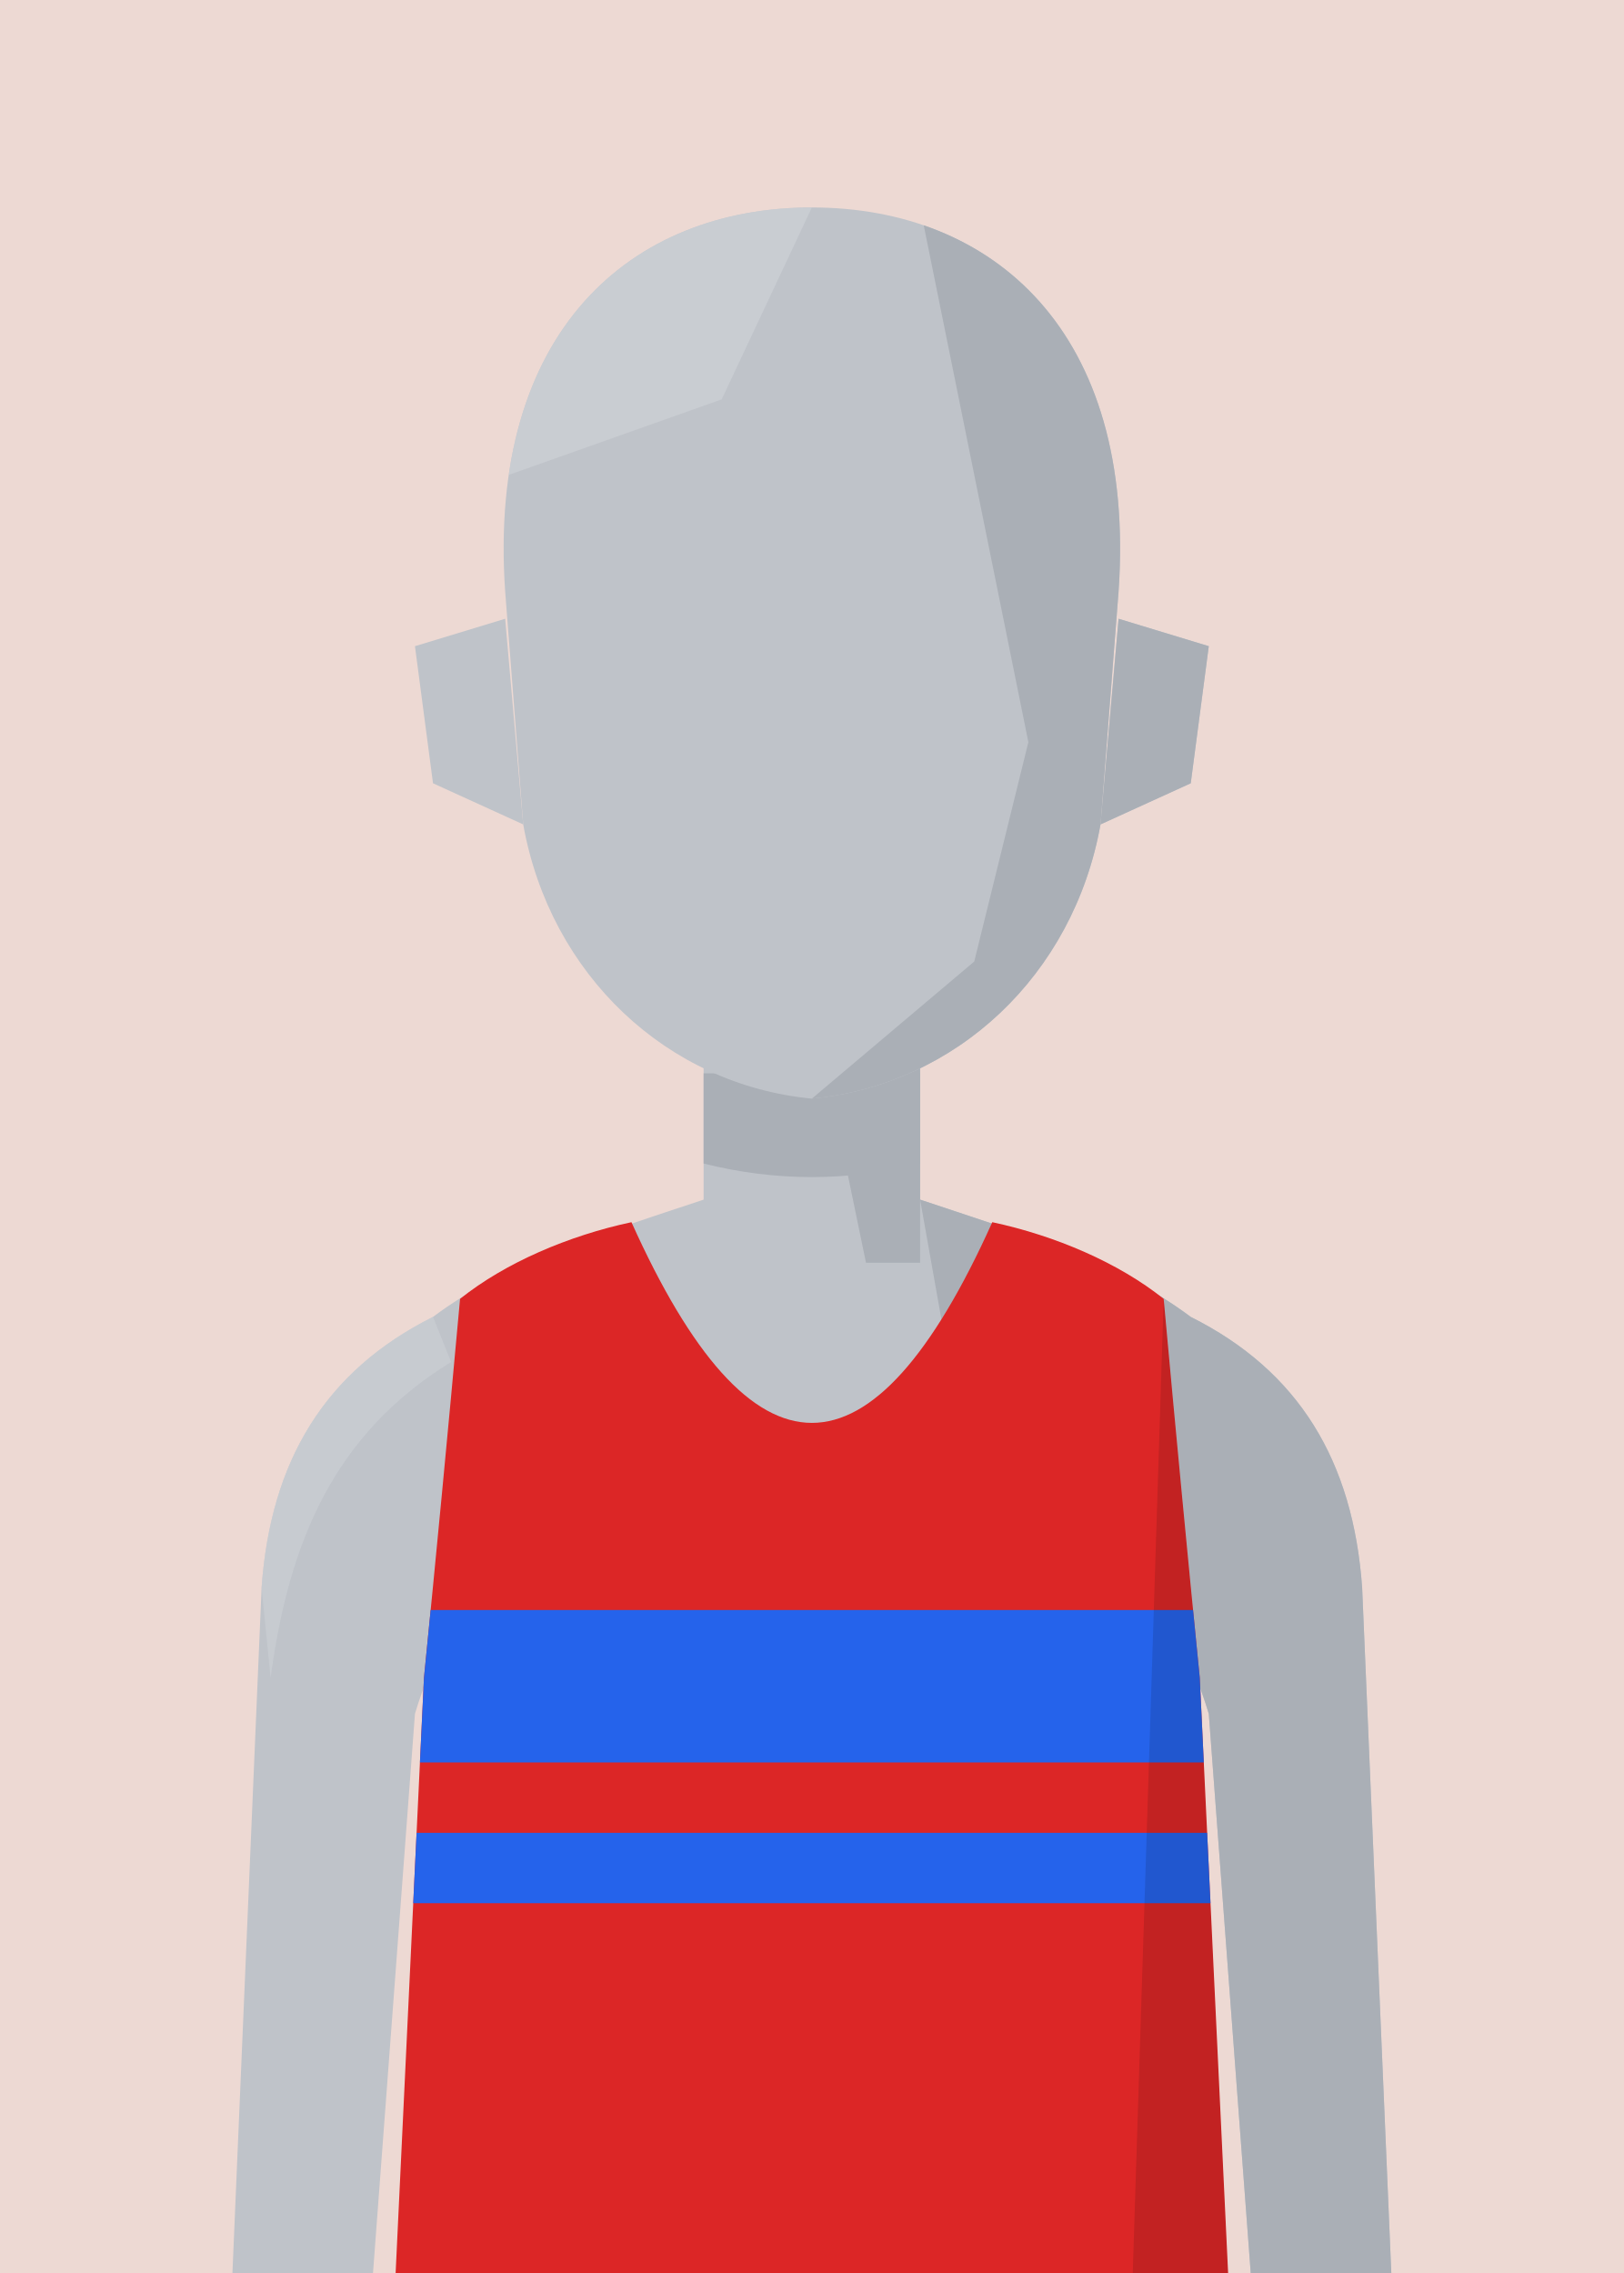
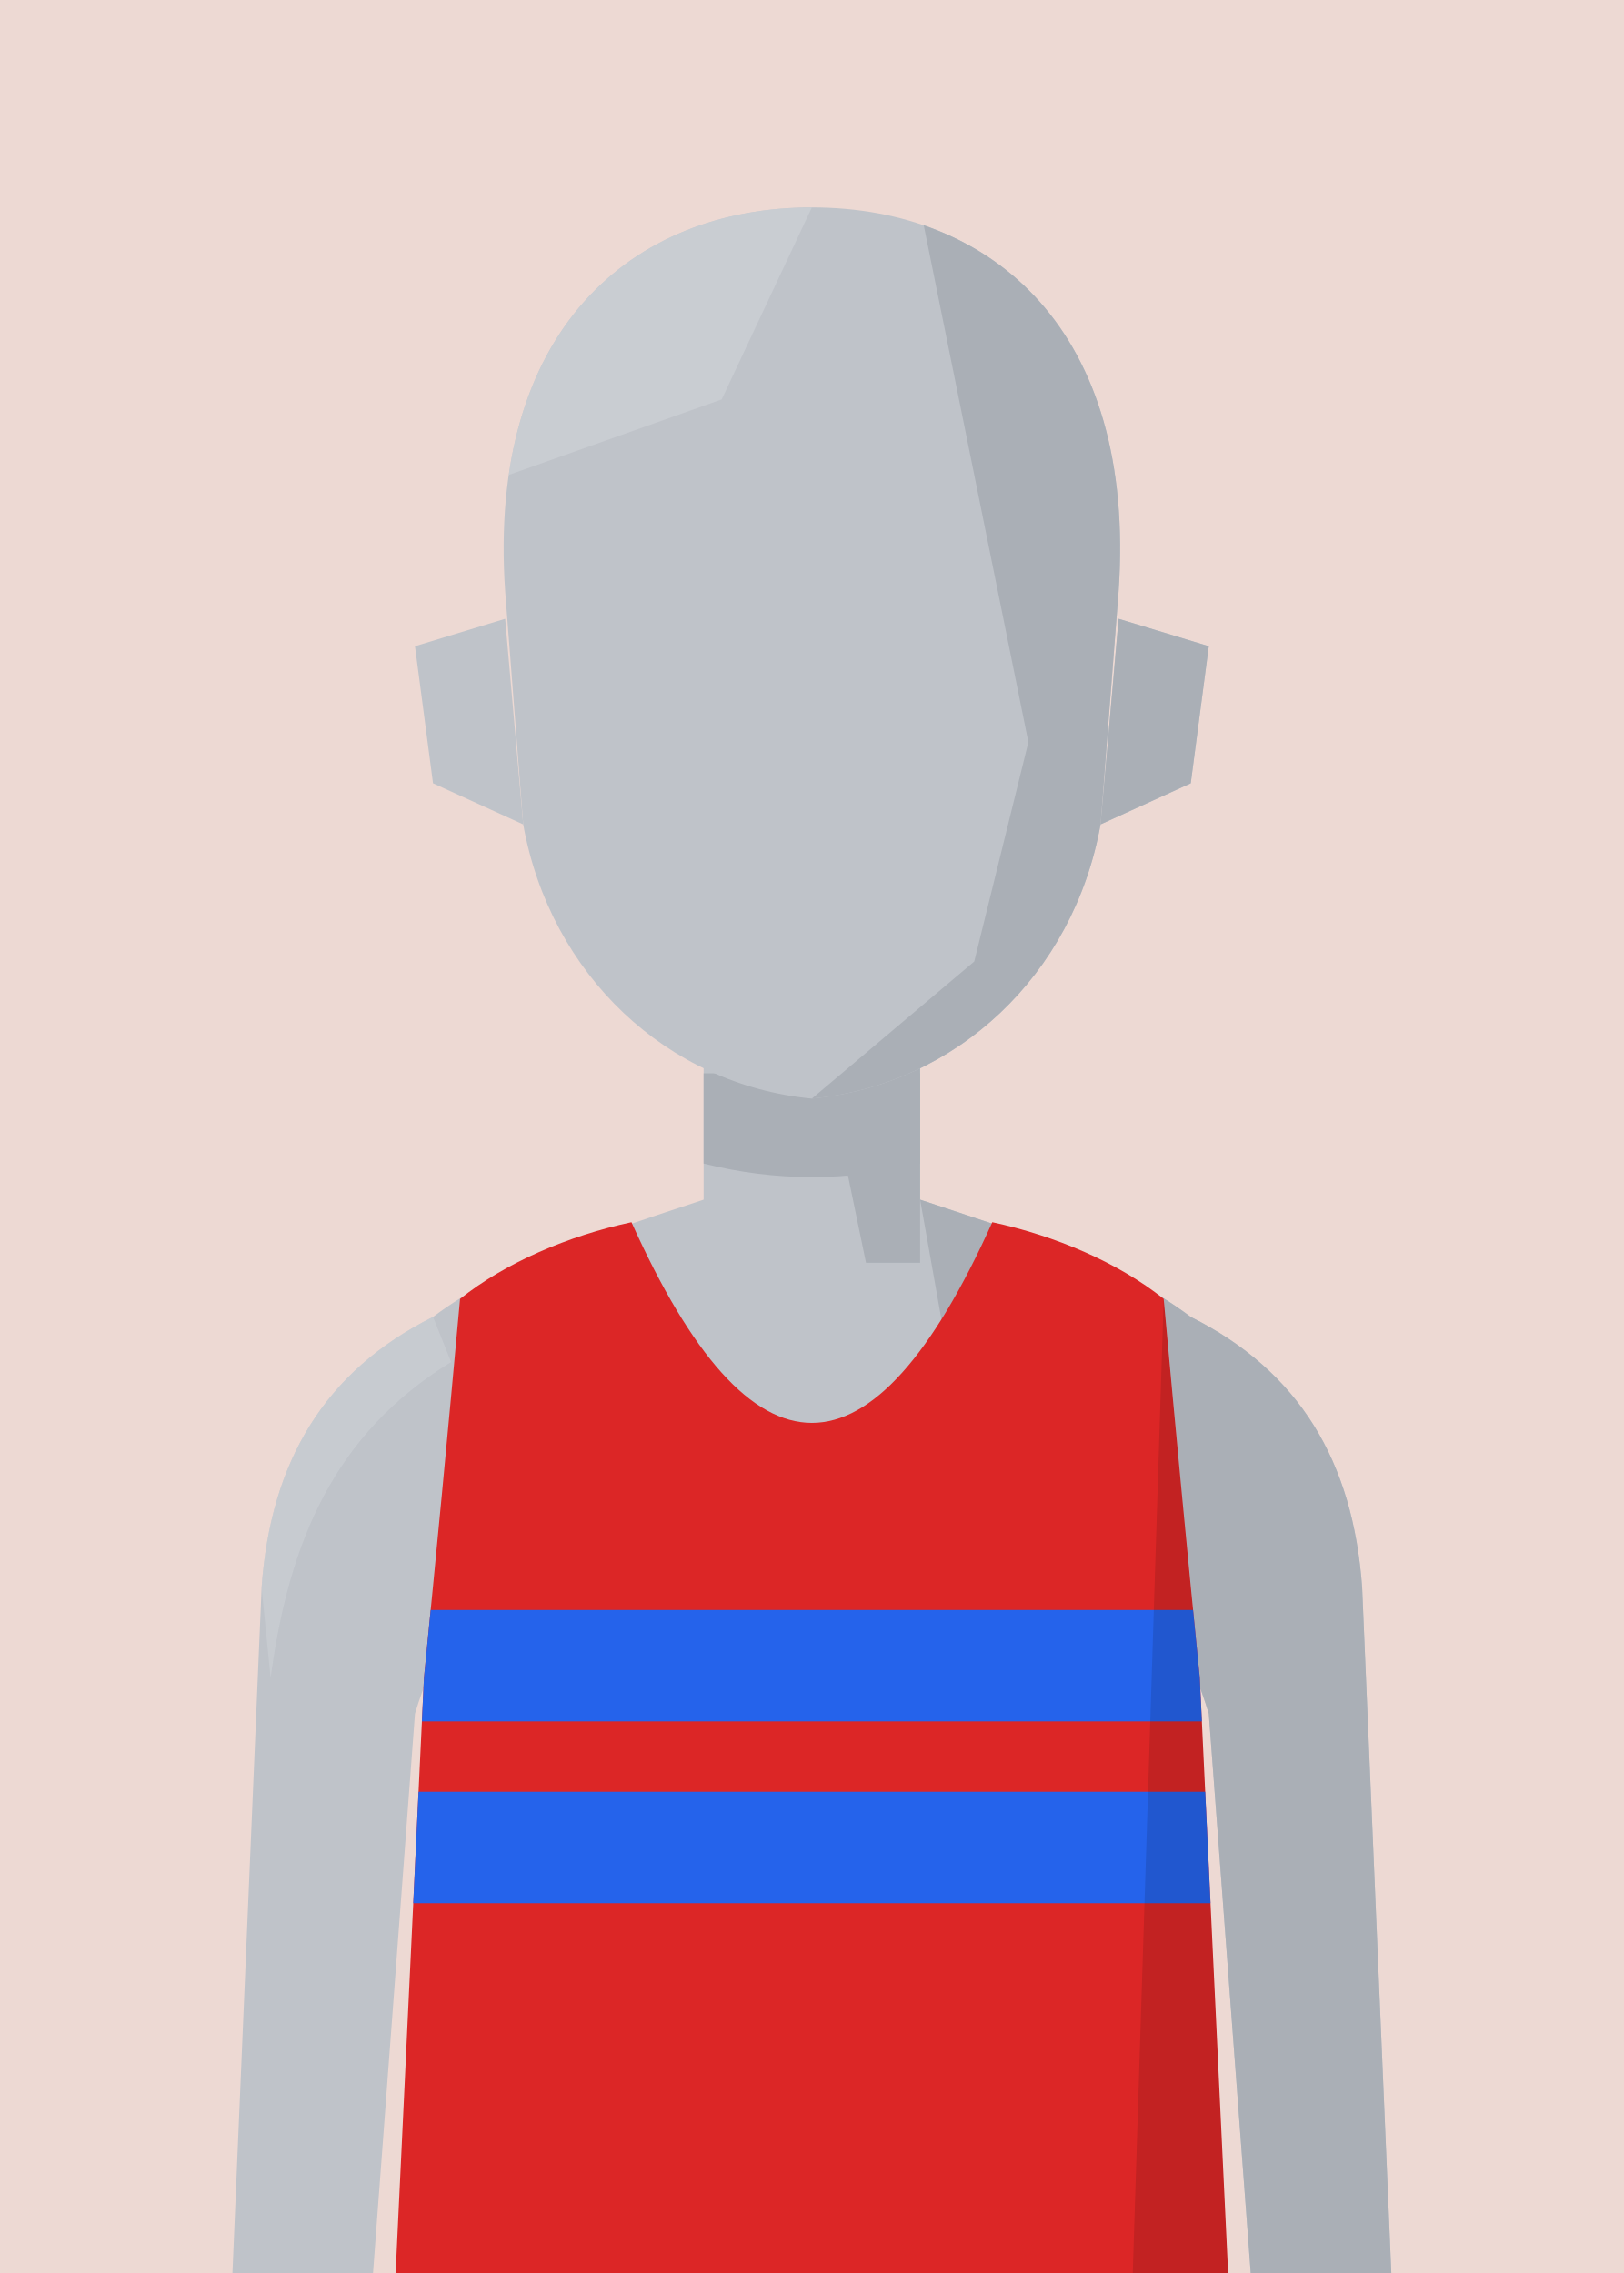
<svg xmlns="http://www.w3.org/2000/svg" viewBox="10 20 180 252">
  <defs>
    <clipPath id="vf">
      <path d="M53,330 L57,246 Q59,226 61,204 C66,200 73,197 80,195.5 Q100,240 120,195.5 C127,197 134,200 139,204 Q141,226 143,246 L147,330 Z" />
    </clipPath>
    <clipPath id="hf">
      <path d="M66,96 C64,58 80,40 100,40 C120,40 136,58 134,96 L132,130 C129,152 116,168 100,170 C84,168 71,152 68,130 Z" />
    </clipPath>
    <clipPath id="rf">
      <rect x="100" y="0" width="100" height="300" />
    </clipPath>
    <clipPath id="ef">
      <path d="M76,112 Q85,105 94,112 Q85,117 76,112 Z" />
      <path d="M106,112 Q115,105 124,112 Q115,117 106,112 Z" />
    </clipPath>
    <clipPath id="cf">
      <rect x="0" y="92" width="200" height="300" />
    </clipPath>
  </defs>
  <rect width="200" height="280" fill="#EDD9D3" />
  <g transform="translate(0,-40)">
    <rect x="88" y="171" width="24" height="37" fill="#BFC3C9" />
    <path d="M88,193 C76,197 66,200 58,206 C46,212 40,222 39,236 L35,330 L50,330 L56,250 Q59,240 64,238 L136,238 Q141,240 144,250 L150,330 L165,330 L161,236 C160,222 154,212 142,206 C134,200 124,197 112,193" fill="#BFC3C9" />
    <g fill="#AAAFB6">
      <path d="M112,193 C124,197 134,200 142,206 C154,212 160,222 161,236 L165,330 L150,330 L144,250 Q141,240 136,238 L120,238 Z" />
      <path d="M58,206 C46,212 40,222 39,236 L40,246 C42,231 47,219 60,211 Z" fill="#CDD1D6" opacity=".6" />
      <polygon points="100,171 112,171 112,200 106,200" />
      <path d="M88,179 L112,179 L112,189 Q100,192 88,189 Z" />
    </g>
    <g transform="translate(0,83) scale(1,0.76) translate(0,-40)">
      <g fill="#BFC3C9">
        <path d="M66,100 L56,104 L58,124 L68,130 Z" />
        <path d="M134,100 L144,104 L142,124 L132,130 Z" />
        <path d="M66,96 C64,58 80,40 100,40 C120,40 136,58 134,96 L132,130 C129,152 116,168 100,170 C84,168 71,152 68,130 Z" />
      </g>
      <path d="M134,100 L144,104 L142,124 L132,130 Z" fill="#AAAFB6" />
      <g clip-path="url(#hf)">
        <polygon points="112,40 140,40 140,180 100,180 100,170 118,150 124,118 120,92" fill="#AAAFB6" />
        <polygon points="60,40 100,40 90,68 60,82" fill="#CDD1D6" opacity=".7" />
      </g>
    </g>
    <g clip-path="url(#vf)">
      <path d="M53,330 L57,246 Q59,226 61,204 C66,200 73,197 80,195.5 Q100,240 120,195.5 C127,197 134,200 139,204 Q141,226 143,246 L147,330 Z" fill="#dc2626" />
      <g transform="matrix(6.2857 0 0 6.5 37.14 193)">
-         <rect x="0" y="7" width="20" height="2.6" fill="#2563eb" />
-         <rect x="0" y="10.8" width="20" height="1.2" fill="#2563eb" />
+         <rect x="0" y="7" width="20" height="1.9" fill="#2563eb" />
+         <rect x="0" y="10.1" width="20" height="1.9" fill="#2563eb" />
      </g>
      <path d="M139,204 Q141,226 143,246 L147,330 L135,330 Z" fill="#000" opacity="0.12" />
    </g>
  </g>
</svg>
